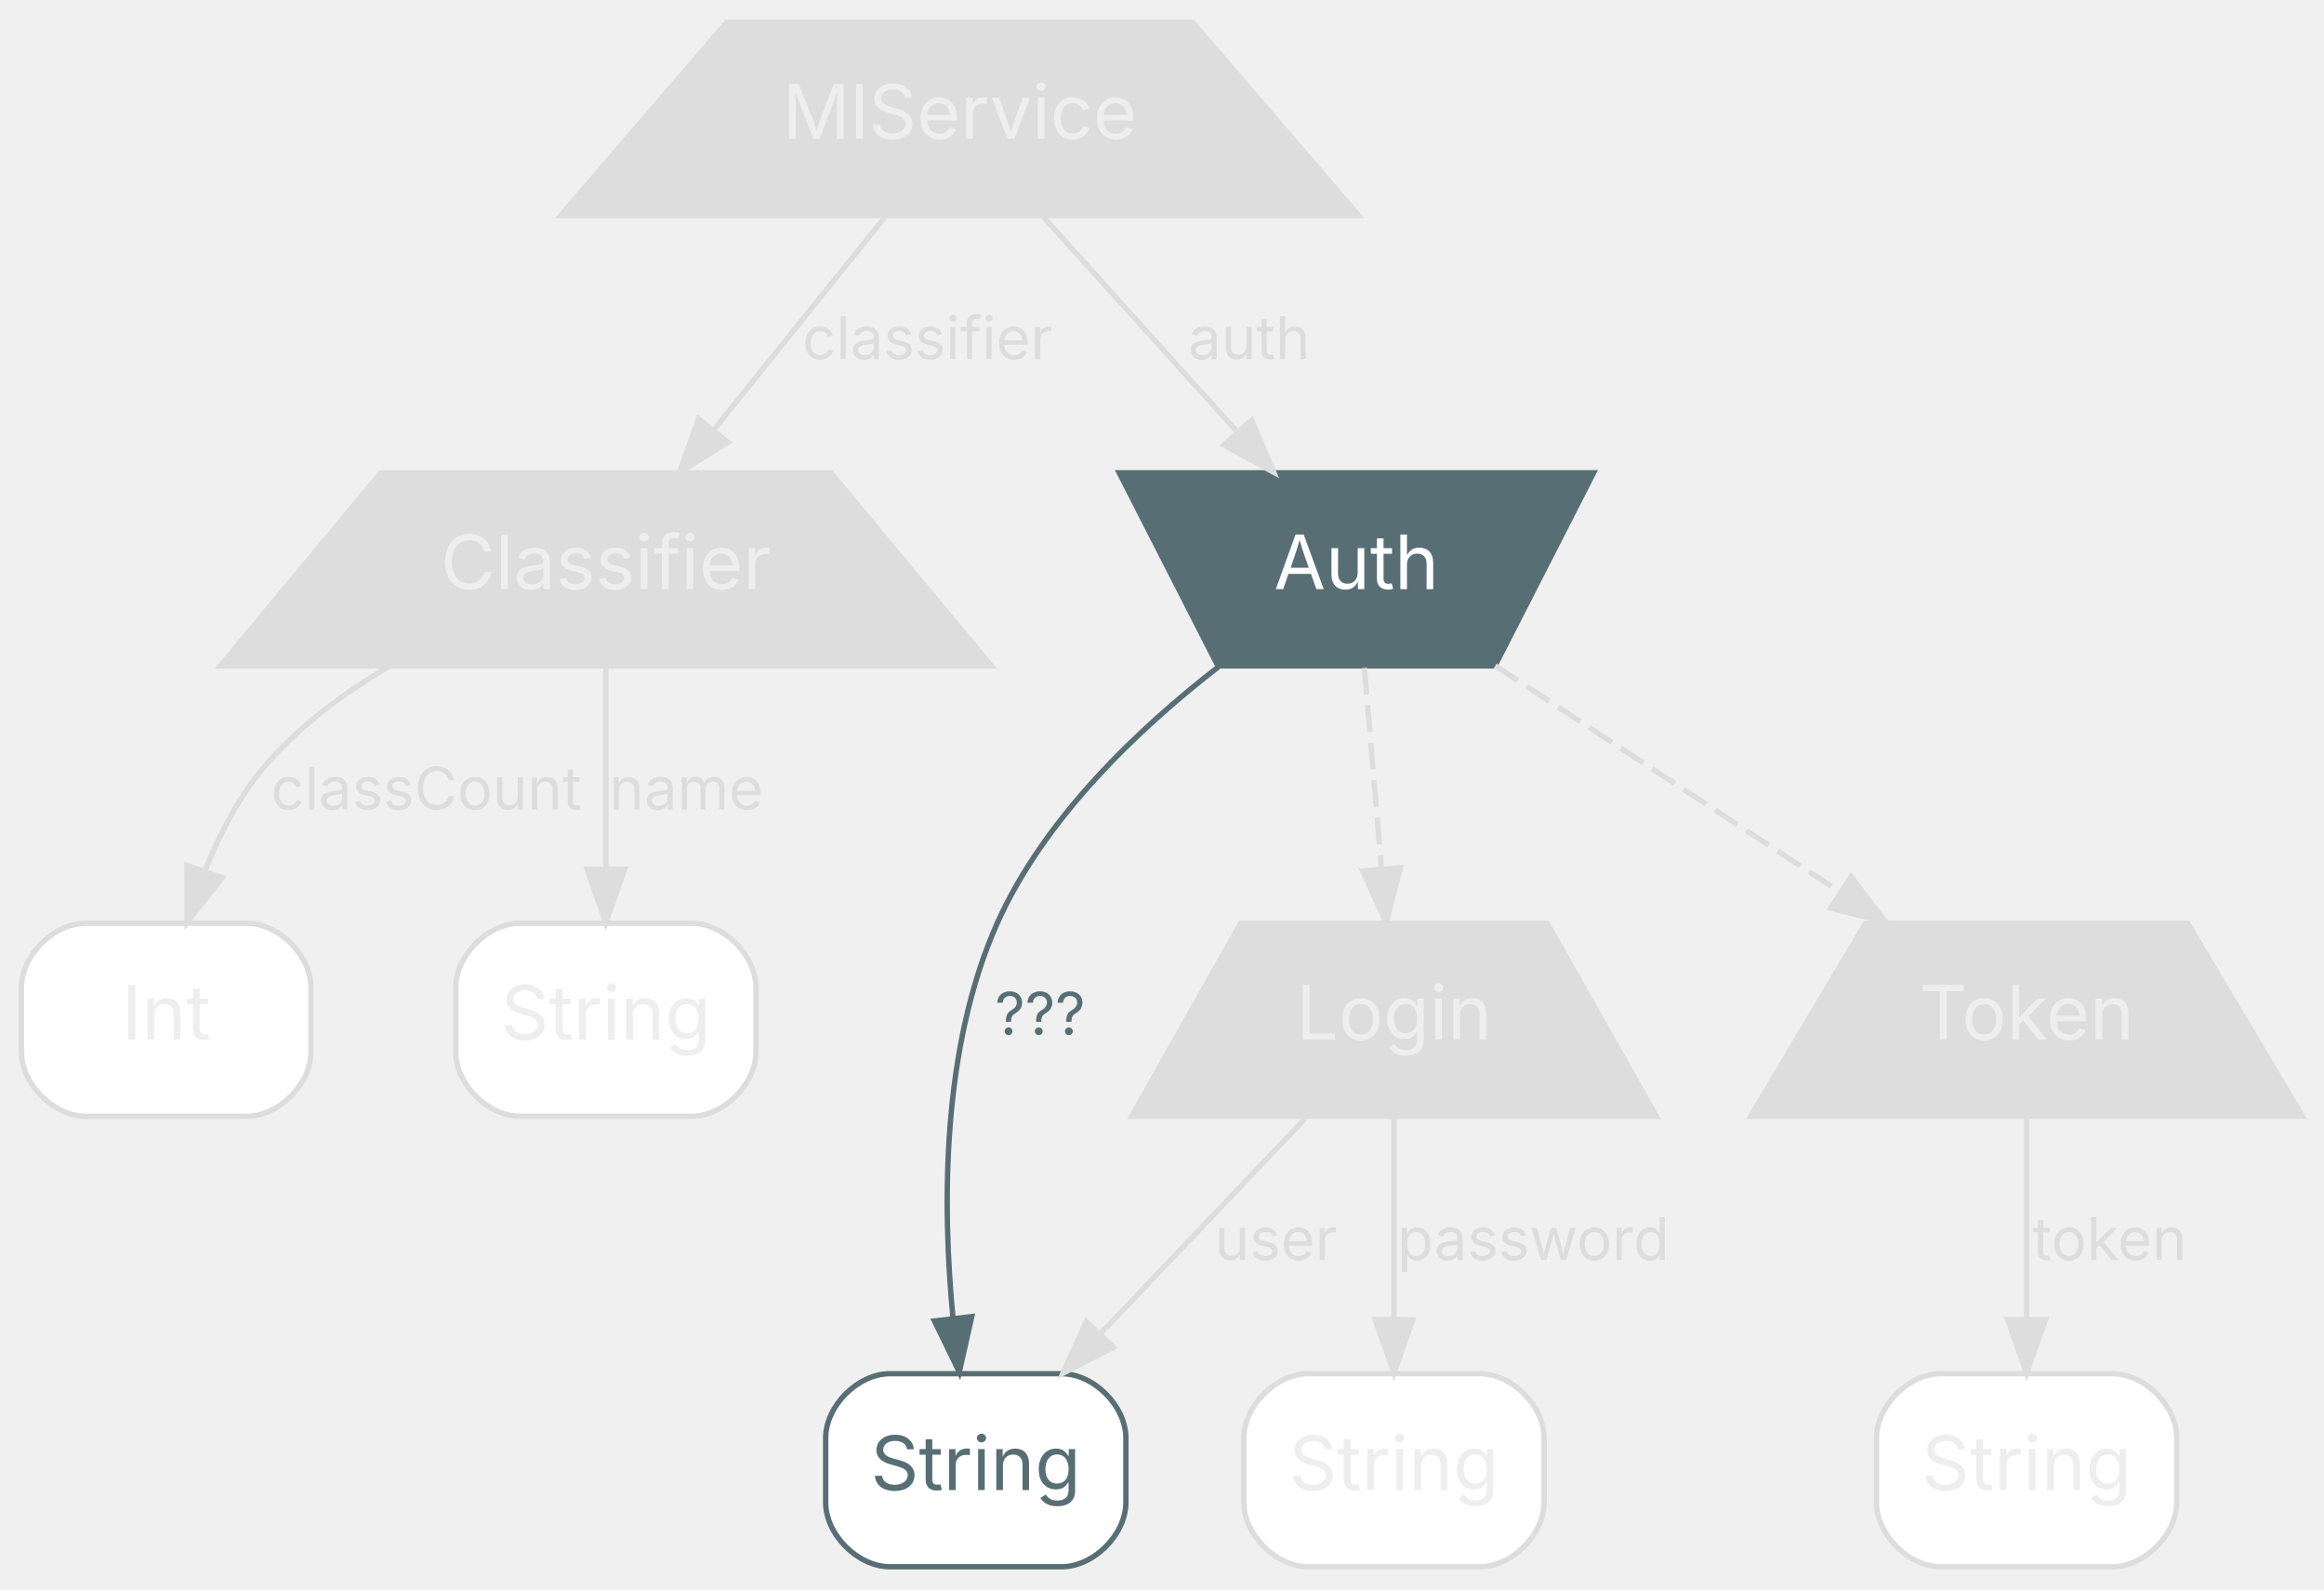
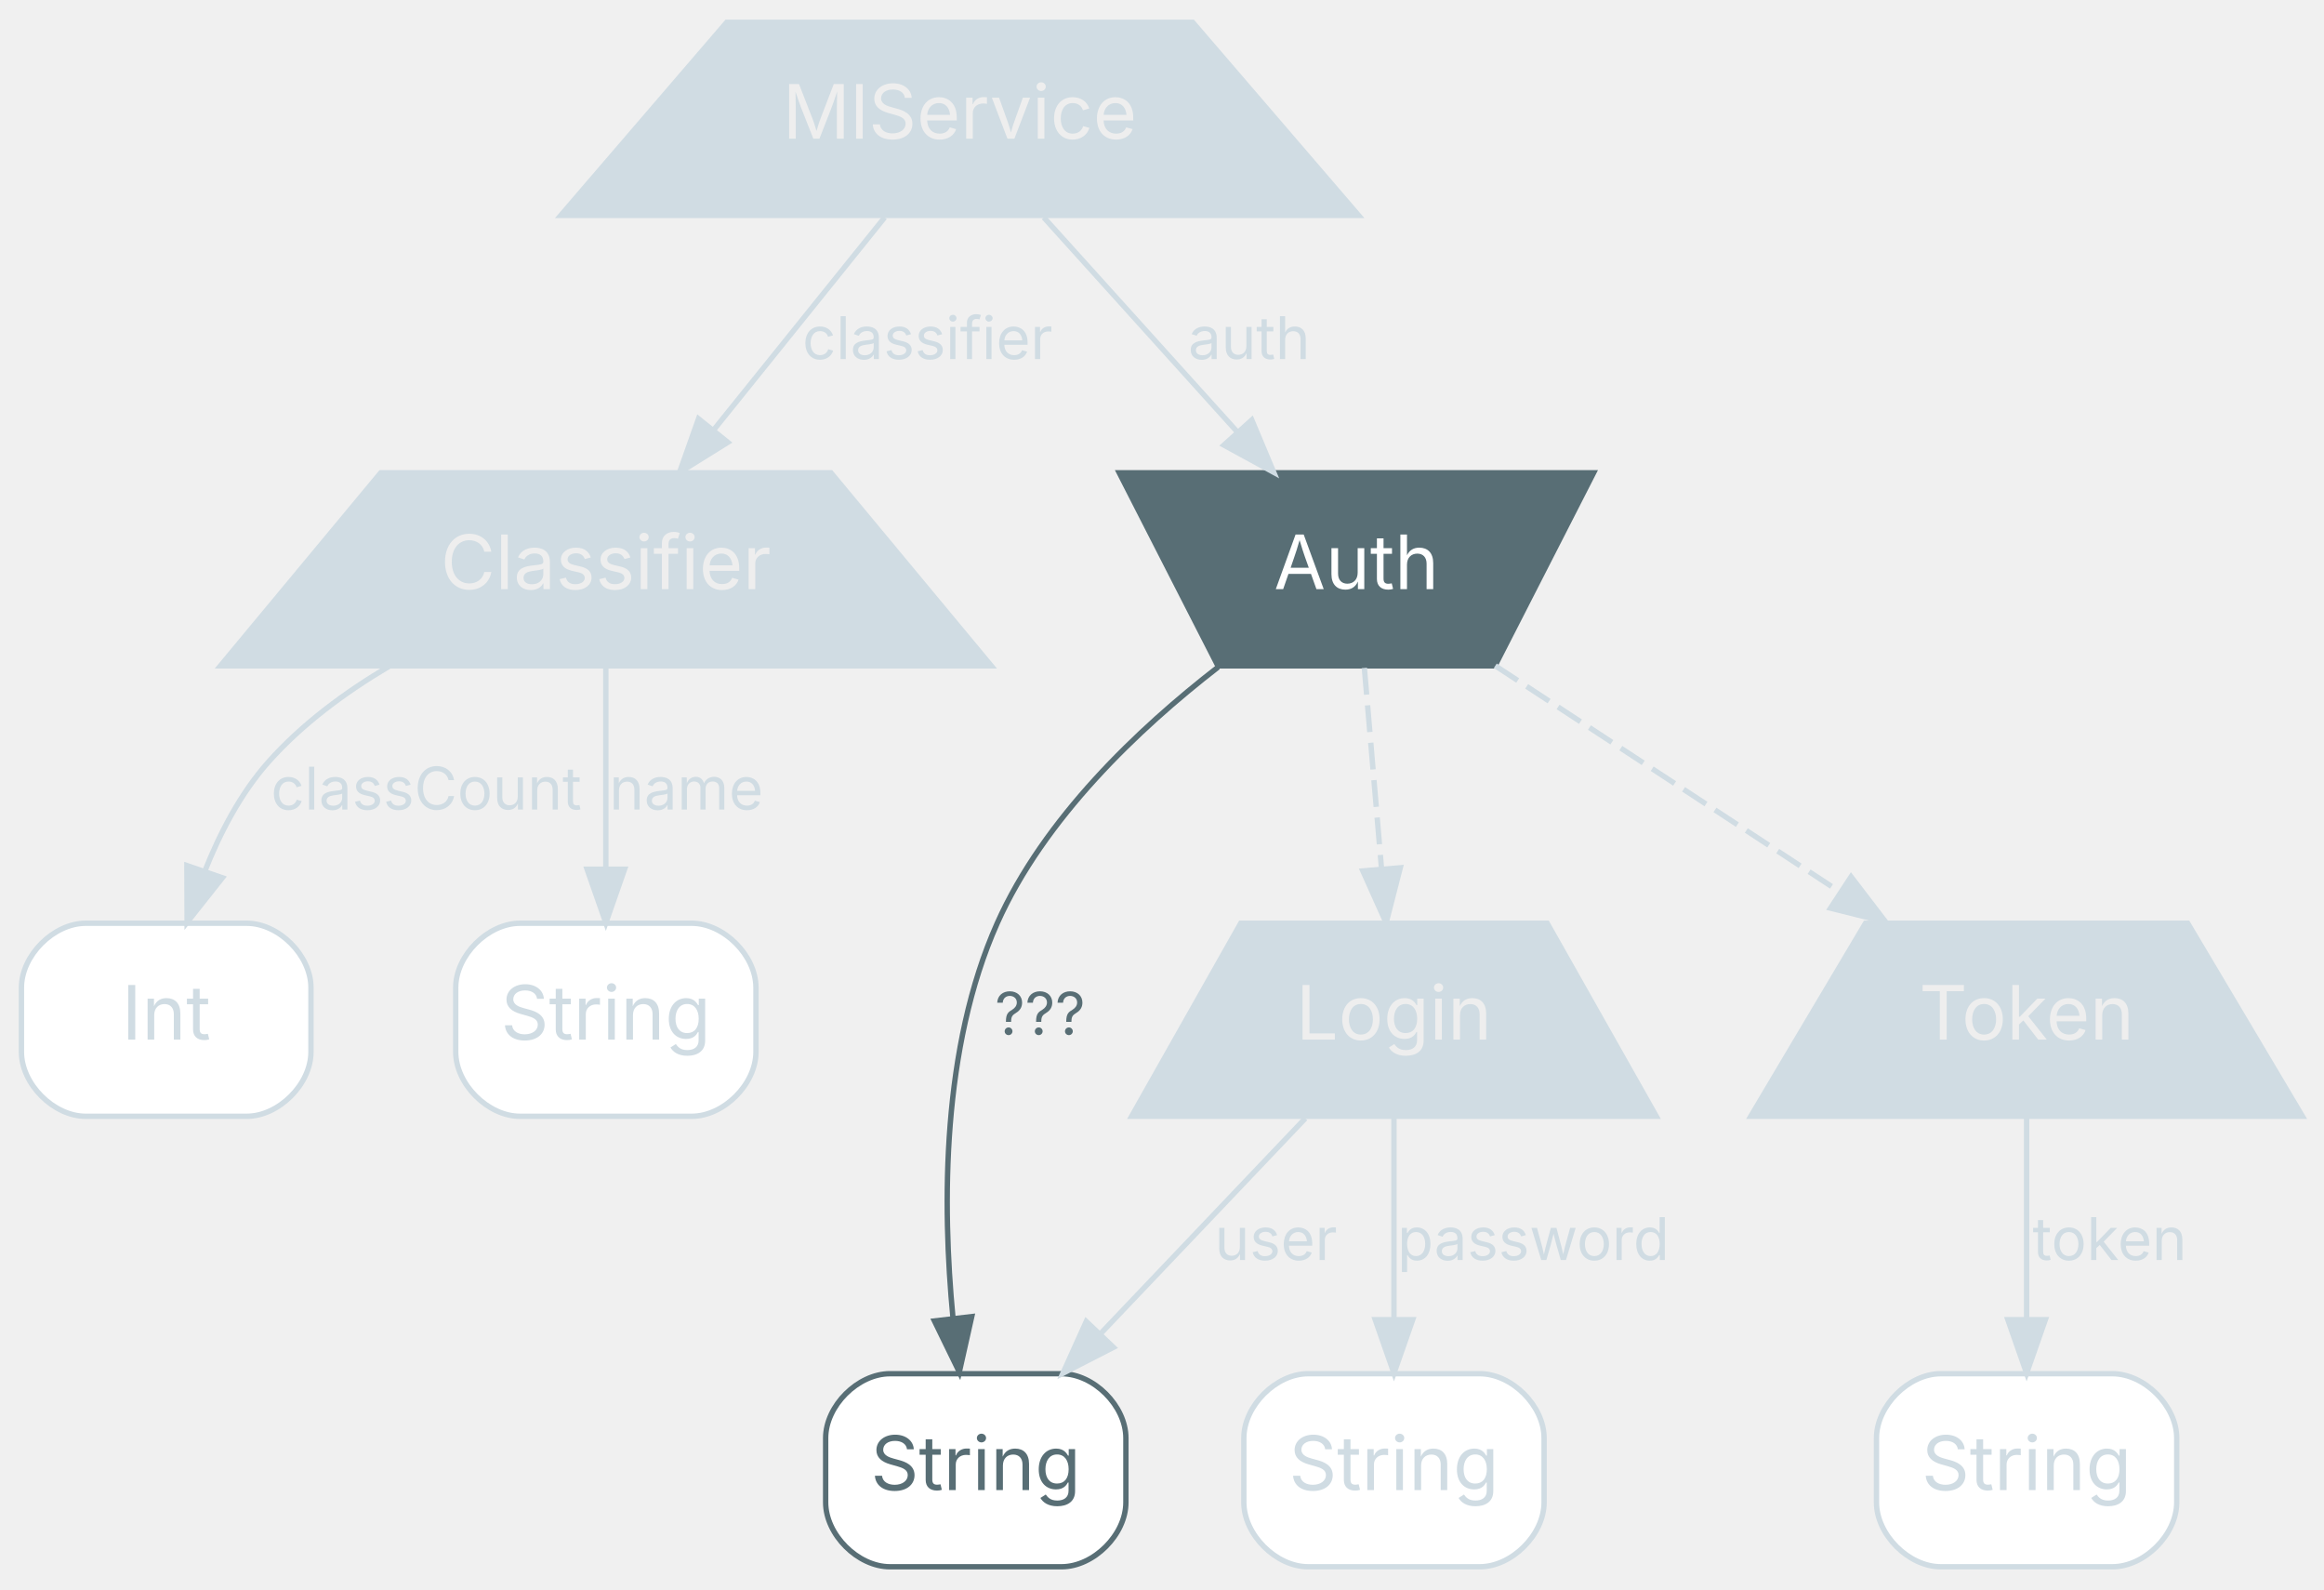
<svg xmlns="http://www.w3.org/2000/svg" width="433pt" height="296pt" viewBox="0.00 0.00 433.47 296.00">
  <g id="graph0" class="graph" transform="scale(1 1) rotate(0) translate(4 292)">
-     <g id="node1" class="node">
-       <polygon fill="#dddddd" stroke="#dddddd" points="218.45,-288 131.55,-288 100.6,-252 249.4,-252 218.45,-288" />
+     <g id="node1" class="node product,disabled">
+       <polygon fill="#d0dce3" stroke="#d0dce3" points="218.45,-288 131.55,-288 100.6,-252 249.4,-252 218.45,-288" />
      <text text-anchor="middle" x="175" y="-266.3" font-family="Inter,Arial" font-size="14.00" fill="#eeeeee">MlService</text>
    </g>
-     <g id="node2" class="node">
-       <polygon fill="#dddddd" stroke="#dddddd" points="150.98,-204 67.02,-204 37.11,-168 180.89,-168 150.98,-204" />
+     <g id="node2" class="node product,disabled">
+       <polygon fill="#d0dce3" stroke="#d0dce3" points="150.98,-204 67.02,-204 37.11,-168 180.89,-168 150.98,-204" />
      <text text-anchor="middle" x="109" y="-182.3" font-family="Inter,Arial" font-size="14.00" fill="#eeeeee">Classifier</text>
    </g>
-     <g id="edge1" class="edge">
-       <path fill="none" stroke="#dddddd" d="M161,-251.61C151.75,-240.12 139.48,-224.87 129.18,-212.07" />
-       <polygon fill="#dddddd" stroke="#dddddd" points="131.75,-209.68 122.75,-204.08 126.29,-214.07 131.75,-209.68" />
-       <text text-anchor="middle" x="169" y="-225.2" font-family="Inter,Arial" font-size="11.00" fill="#dddddd">classifier</text>
+     <g id="edge1" class="edge disabled">
+       <path fill="none" stroke="#d0dce3" d="M161,-251.61C151.75,-240.12 139.48,-224.87 129.18,-212.07" />
+       <polygon fill="#d0dce3" stroke="#d0dce3" points="131.75,-209.68 122.75,-204.08 126.29,-214.07 131.75,-209.68" />
+       <text text-anchor="middle" x="169" y="-225.2" font-family="Inter,Arial" font-size="11.00" fill="#d0dce3">classifier</text>
    </g>
-     <g id="node5" class="node">
+     <g id="node7" class="node sum">
      <polygon fill="#586e75" stroke="#586e75" points="223.16,-168 274.84,-168 293.24,-204 204.76,-204 223.16,-168" />
      <text text-anchor="middle" x="249" y="-182.3" font-family="Inter,Arial" font-size="14.00" fill="#ffffff">Auth</text>
    </g>
-     <g id="edge2" class="edge">
-       <path fill="none" stroke="#dddddd" d="M190.69,-251.61C201.16,-240.01 215.09,-224.58 226.7,-211.71" />
-       <polygon fill="#dddddd" stroke="#dddddd" points="229.48,-213.85 233.58,-204.08 224.28,-209.16 229.48,-213.85" />
-       <text text-anchor="middle" x="229" y="-225.2" font-family="Inter,Arial" font-size="11.00" fill="#dddddd">auth</text>
+     <g id="edge2" class="edge disabled">
+       <path fill="none" stroke="#d0dce3" d="M190.69,-251.61C201.16,-240.01 215.09,-224.58 226.7,-211.71" />
+       <polygon fill="#d0dce3" stroke="#d0dce3" points="229.48,-213.85 233.58,-204.08 224.28,-209.16 229.48,-213.85" />
+       <text text-anchor="middle" x="229" y="-225.2" font-family="Inter,Arial" font-size="11.00" fill="#d0dce3">auth</text>
    </g>
-     <g id="node6" class="node">
-       <path fill="#ffffff" stroke="#dddddd" d="M125,-120C125,-120 93,-120 93,-120 87,-120 81,-114 81,-108 81,-108 81,-96 81,-96 81,-90 87,-84 93,-84 93,-84 125,-84 125,-84 131,-84 137,-90 137,-96 137,-96 137,-108 137,-108 137,-114 131,-120 125,-120" />
-       <text text-anchor="middle" x="109" y="-98.3" font-family="Inter,Arial" font-size="14.00" fill="#eeeeee">String</text>
+     <g id="node5" class="node disabled">
+       <path fill="#ffffff" stroke="#d0dce3" d="M125,-120C125,-120 93,-120 93,-120 87,-120 81,-114 81,-108 81,-108 81,-96 81,-96 81,-90 87,-84 93,-84 93,-84 125,-84 125,-84 131,-84 137,-90 137,-96 137,-96 137,-108 137,-108 137,-114 131,-120 125,-120" />
+       <text text-anchor="middle" x="109" y="-98.3" font-family="Inter,Arial" font-size="14.00" fill="#d0dce3">String</text>
    </g>
-     <g id="edge3" class="edge">
-       <path fill="none" stroke="#dddddd" d="M109,-167.61C109,-156.77 109,-142.6 109,-130.29" />
-       <polygon fill="#dddddd" stroke="#dddddd" points="112.5,-130.08 109,-120.08 105.5,-130.08 112.5,-130.08" />
-       <text text-anchor="middle" x="124" y="-141.2" font-family="Inter,Arial" font-size="11.00" fill="#dddddd">name</text>
+     <g id="edge3" class="edge disabled">
+       <path fill="none" stroke="#d0dce3" d="M109,-167.61C109,-156.77 109,-142.6 109,-130.29" />
+       <polygon fill="#d0dce3" stroke="#d0dce3" points="112.5,-130.08 109,-120.08 105.5,-130.08 112.5,-130.08" />
+       <text text-anchor="middle" x="124" y="-141.2" font-family="Inter,Arial" font-size="11.00" fill="#d0dce3">name</text>
    </g>
-     <g id="node7" class="node">
-       <path fill="#ffffff" stroke="#dddddd" d="M42,-120C42,-120 12,-120 12,-120 6,-120 0,-114 0,-108 0,-108 0,-96 0,-96 0,-90 6,-84 12,-84 12,-84 42,-84 42,-84 48,-84 54,-90 54,-96 54,-96 54,-108 54,-108 54,-114 48,-120 42,-120" />
-       <text text-anchor="middle" x="27" y="-98.3" font-family="Inter,Arial" font-size="14.00" fill="#eeeeee">Int</text>
+     <g id="node6" class="node disabled">
+       <path fill="#ffffff" stroke="#d0dce3" d="M42,-120C42,-120 12,-120 12,-120 6,-120 0,-114 0,-108 0,-108 0,-96 0,-96 0,-90 6,-84 12,-84 12,-84 42,-84 42,-84 48,-84 54,-90 54,-96 54,-96 54,-108 54,-108 54,-114 48,-120 42,-120" />
+       <text text-anchor="middle" x="27" y="-98.3" font-family="Inter,Arial" font-size="14.00" fill="#d0dce3">Int</text>
    </g>
-     <g id="edge4" class="edge">
-       <path fill="none" stroke="#dddddd" d="M68.7,-167.99C60.41,-163.1 52.3,-157.12 46,-150 40.87,-144.2 37.02,-136.83 34.18,-129.66" />
-       <polygon fill="#dddddd" stroke="#dddddd" points="37.48,-128.48 30.9,-120.17 30.86,-130.76 37.48,-128.48" />
-       <text text-anchor="middle" x="75.5" y="-141.2" font-family="Inter,Arial" font-size="11.00" fill="#dddddd">classCount</text>
+     <g id="edge4" class="edge disabled">
+       <path fill="none" stroke="#d0dce3" d="M68.7,-167.99C60.41,-163.1 52.3,-157.12 46,-150 40.87,-144.2 37.02,-136.83 34.18,-129.66" />
+       <polygon fill="#d0dce3" stroke="#d0dce3" points="37.48,-128.48 30.9,-120.17 30.86,-130.76 37.48,-128.48" />
+       <text text-anchor="middle" x="75.5" y="-141.2" font-family="Inter,Arial" font-size="11.00" fill="#d0dce3">classCount</text>
    </g>
-     <g id="node3" class="node">
-       <polygon fill="#dddddd" stroke="#dddddd" points="284.58,-120 227.42,-120 207.07,-84 304.93,-84 284.58,-120" />
+     <g id="node3" class="node product,disabled">
+       <polygon fill="#d0dce3" stroke="#d0dce3" points="284.58,-120 227.42,-120 207.07,-84 304.93,-84 284.58,-120" />
      <text text-anchor="middle" x="256" y="-98.3" font-family="Inter,Arial" font-size="14.00" fill="#eeeeee">Login</text>
    </g>
    <g id="node8" class="node">
      <path fill="#ffffff" stroke="#586e75" d="M194,-36C194,-36 162,-36 162,-36 156,-36 150,-30 150,-24 150,-24 150,-12 150,-12 150,-6 156,0 162,0 162,0 194,0 194,0 200,0 206,-6 206,-12 206,-12 206,-24 206,-24 206,-30 200,-36 194,-36" />
      <text text-anchor="middle" x="178" y="-14.3" font-family="Inter,Arial" font-size="14.00" fill="#586e75">String</text>
    </g>
-     <g id="edge6" class="edge">
-       <path fill="none" stroke="#dddddd" d="M239.46,-83.61C228.32,-71.9 213.47,-56.29 201.16,-43.35" />
-       <polygon fill="#dddddd" stroke="#dddddd" points="203.68,-40.92 194.25,-36.08 198.61,-45.74 203.68,-40.92" />
-       <text text-anchor="middle" x="234" y="-57.2" font-family="Inter,Arial" font-size="11.00" fill="#dddddd">user</text>
+     <g id="edge6" class="edge disabled">
+       <path fill="none" stroke="#d0dce3" d="M239.46,-83.61C228.32,-71.9 213.47,-56.29 201.16,-43.35" />
+       <polygon fill="#d0dce3" stroke="#d0dce3" points="203.68,-40.92 194.25,-36.08 198.61,-45.74 203.68,-40.92" />
+       <text text-anchor="middle" x="234" y="-57.2" font-family="Inter,Arial" font-size="11.00" fill="#d0dce3">user</text>
    </g>
-     <g id="node9" class="node">
-       <path fill="#ffffff" stroke="#dddddd" d="M272,-36C272,-36 240,-36 240,-36 234,-36 228,-30 228,-24 228,-24 228,-12 228,-12 228,-6 234,0 240,0 240,0 272,0 272,0 278,0 284,-6 284,-12 284,-12 284,-24 284,-24 284,-30 278,-36 272,-36" />
-       <text text-anchor="middle" x="256" y="-14.3" font-family="Inter,Arial" font-size="14.00" fill="#eeeeee">String</text>
+     <g id="node9" class="node disabled">
+       <path fill="#ffffff" stroke="#d0dce3" d="M272,-36C272,-36 240,-36 240,-36 234,-36 228,-30 228,-24 228,-24 228,-12 228,-12 228,-6 234,0 240,0 240,0 272,0 272,0 278,0 284,-6 284,-12 284,-12 284,-24 284,-24 284,-30 278,-36 272,-36" />
+       <text text-anchor="middle" x="256" y="-14.3" font-family="Inter,Arial" font-size="14.00" fill="#d0dce3">String</text>
    </g>
-     <g id="edge7" class="edge">
-       <path fill="none" stroke="#dddddd" d="M256,-83.61C256,-72.77 256,-58.6 256,-46.29" />
-       <polygon fill="#dddddd" stroke="#dddddd" points="259.5,-46.08 256,-36.08 252.5,-46.08 259.5,-46.08" />
-       <text text-anchor="middle" x="282" y="-57.2" font-family="Inter,Arial" font-size="11.00" fill="#dddddd">password</text>
+     <g id="edge7" class="edge disabled">
+       <path fill="none" stroke="#d0dce3" d="M256,-83.61C256,-72.77 256,-58.6 256,-46.29" />
+       <polygon fill="#d0dce3" stroke="#d0dce3" points="259.5,-46.08 256,-36.08 252.5,-46.08 259.5,-46.08" />
+       <text text-anchor="middle" x="282" y="-57.2" font-family="Inter,Arial" font-size="11.00" fill="#d0dce3">password</text>
    </g>
-     <g id="node4" class="node">
-       <polygon fill="#dddddd" stroke="#dddddd" points="404.05,-120 343.95,-120 322.55,-84 425.45,-84 404.05,-120" />
+     <g id="node4" class="node product,disabled">
+       <polygon fill="#d0dce3" stroke="#d0dce3" points="404.05,-120 343.95,-120 322.55,-84 425.45,-84 404.05,-120" />
      <text text-anchor="middle" x="374" y="-98.3" font-family="Inter,Arial" font-size="14.00" fill="#eeeeee">Token</text>
    </g>
-     <g id="node10" class="node">
-       <path fill="#ffffff" stroke="#dddddd" d="M390,-36C390,-36 358,-36 358,-36 352,-36 346,-30 346,-24 346,-24 346,-12 346,-12 346,-6 352,0 358,0 358,0 390,0 390,0 396,0 402,-6 402,-12 402,-12 402,-24 402,-24 402,-30 396,-36 390,-36" />
-       <text text-anchor="middle" x="374" y="-14.3" font-family="Inter,Arial" font-size="14.00" fill="#eeeeee">String</text>
+     <g id="node10" class="node disabled">
+       <path fill="#ffffff" stroke="#d0dce3" d="M390,-36C390,-36 358,-36 358,-36 352,-36 346,-30 346,-24 346,-24 346,-12 346,-12 346,-6 352,0 358,0 358,0 390,0 390,0 396,0 402,-6 402,-12 402,-12 402,-24 402,-24 402,-30 396,-36 390,-36" />
+       <text text-anchor="middle" x="374" y="-14.3" font-family="Inter,Arial" font-size="14.00" fill="#d0dce3">String</text>
    </g>
-     <g id="edge5" class="edge">
-       <path fill="none" stroke="#dddddd" d="M374,-83.61C374,-72.77 374,-58.6 374,-46.29" />
-       <polygon fill="#dddddd" stroke="#dddddd" points="377.5,-46.08 374,-36.08 370.5,-46.08 377.5,-46.08" />
-       <text text-anchor="middle" x="389.5" y="-57.2" font-family="Inter,Arial" font-size="11.00" fill="#dddddd">token</text>
+     <g id="edge5" class="edge disabled">
+       <path fill="none" stroke="#d0dce3" d="M374,-83.61C374,-72.77 374,-58.6 374,-46.29" />
+       <polygon fill="#d0dce3" stroke="#d0dce3" points="377.5,-46.08 374,-36.08 370.5,-46.08 377.5,-46.08" />
+       <text text-anchor="middle" x="389.5" y="-57.2" font-family="Inter,Arial" font-size="11.00" fill="#d0dce3">token</text>
    </g>
-     <g id="edge9" class="edge">
-       <path fill="none" stroke="#dddddd" stroke-dasharray="5,2" d="M250.48,-167.61C251.41,-156.77 252.62,-142.6 253.67,-130.29" />
-       <polygon fill="#dddddd" stroke="#dddddd" points="257.18,-130.35 254.54,-120.08 250.2,-129.75 257.18,-130.35" />
+     <g id="edge9" class="edge value,disabled">
+       <path fill="none" stroke="#d0dce3" stroke-dasharray="5,2" d="M250.48,-167.61C251.41,-156.77 252.62,-142.6 253.67,-130.29" />
+       <polygon fill="#d0dce3" stroke="#d0dce3" points="257.18,-130.35 254.54,-120.08 250.2,-129.75 257.18,-130.35" />
    </g>
-     <g id="edge8" class="edge">
-       <path fill="none" stroke="#dddddd" stroke-dasharray="5,2" d="M274.9,-168.01C293.55,-155.78 318.9,-139.14 339.3,-125.76" />
-       <polygon fill="#dddddd" stroke="#dddddd" points="341.26,-128.66 347.7,-120.25 337.42,-122.81 341.26,-128.66" />
+     <g id="edge8" class="edge value,disabled">
+       <path fill="none" stroke="#d0dce3" stroke-dasharray="5,2" d="M274.9,-168.01C293.55,-155.78 318.9,-139.14 339.3,-125.76" />
+       <polygon fill="#d0dce3" stroke="#d0dce3" points="341.26,-128.66 347.7,-120.25 337.42,-122.81 341.26,-128.66" />
    </g>
    <g id="edge10" class="edge">
      <path fill="none" stroke="#586e75" d="M223.21,-167.77C208.26,-156.2 190.72,-139.53 182,-120 171.64,-96.8 171.72,-67.54 173.74,-46.5" />
      <polygon fill="#586e75" stroke="#586e75" points="177.25,-46.65 174.93,-36.31 170.29,-45.84 177.25,-46.65" />
      <text text-anchor="middle" x="190" y="-99.2" font-family="Inter,Arial" font-size="11.00" fill="#586e75">???</text>
    </g>
  </g>
</svg>
